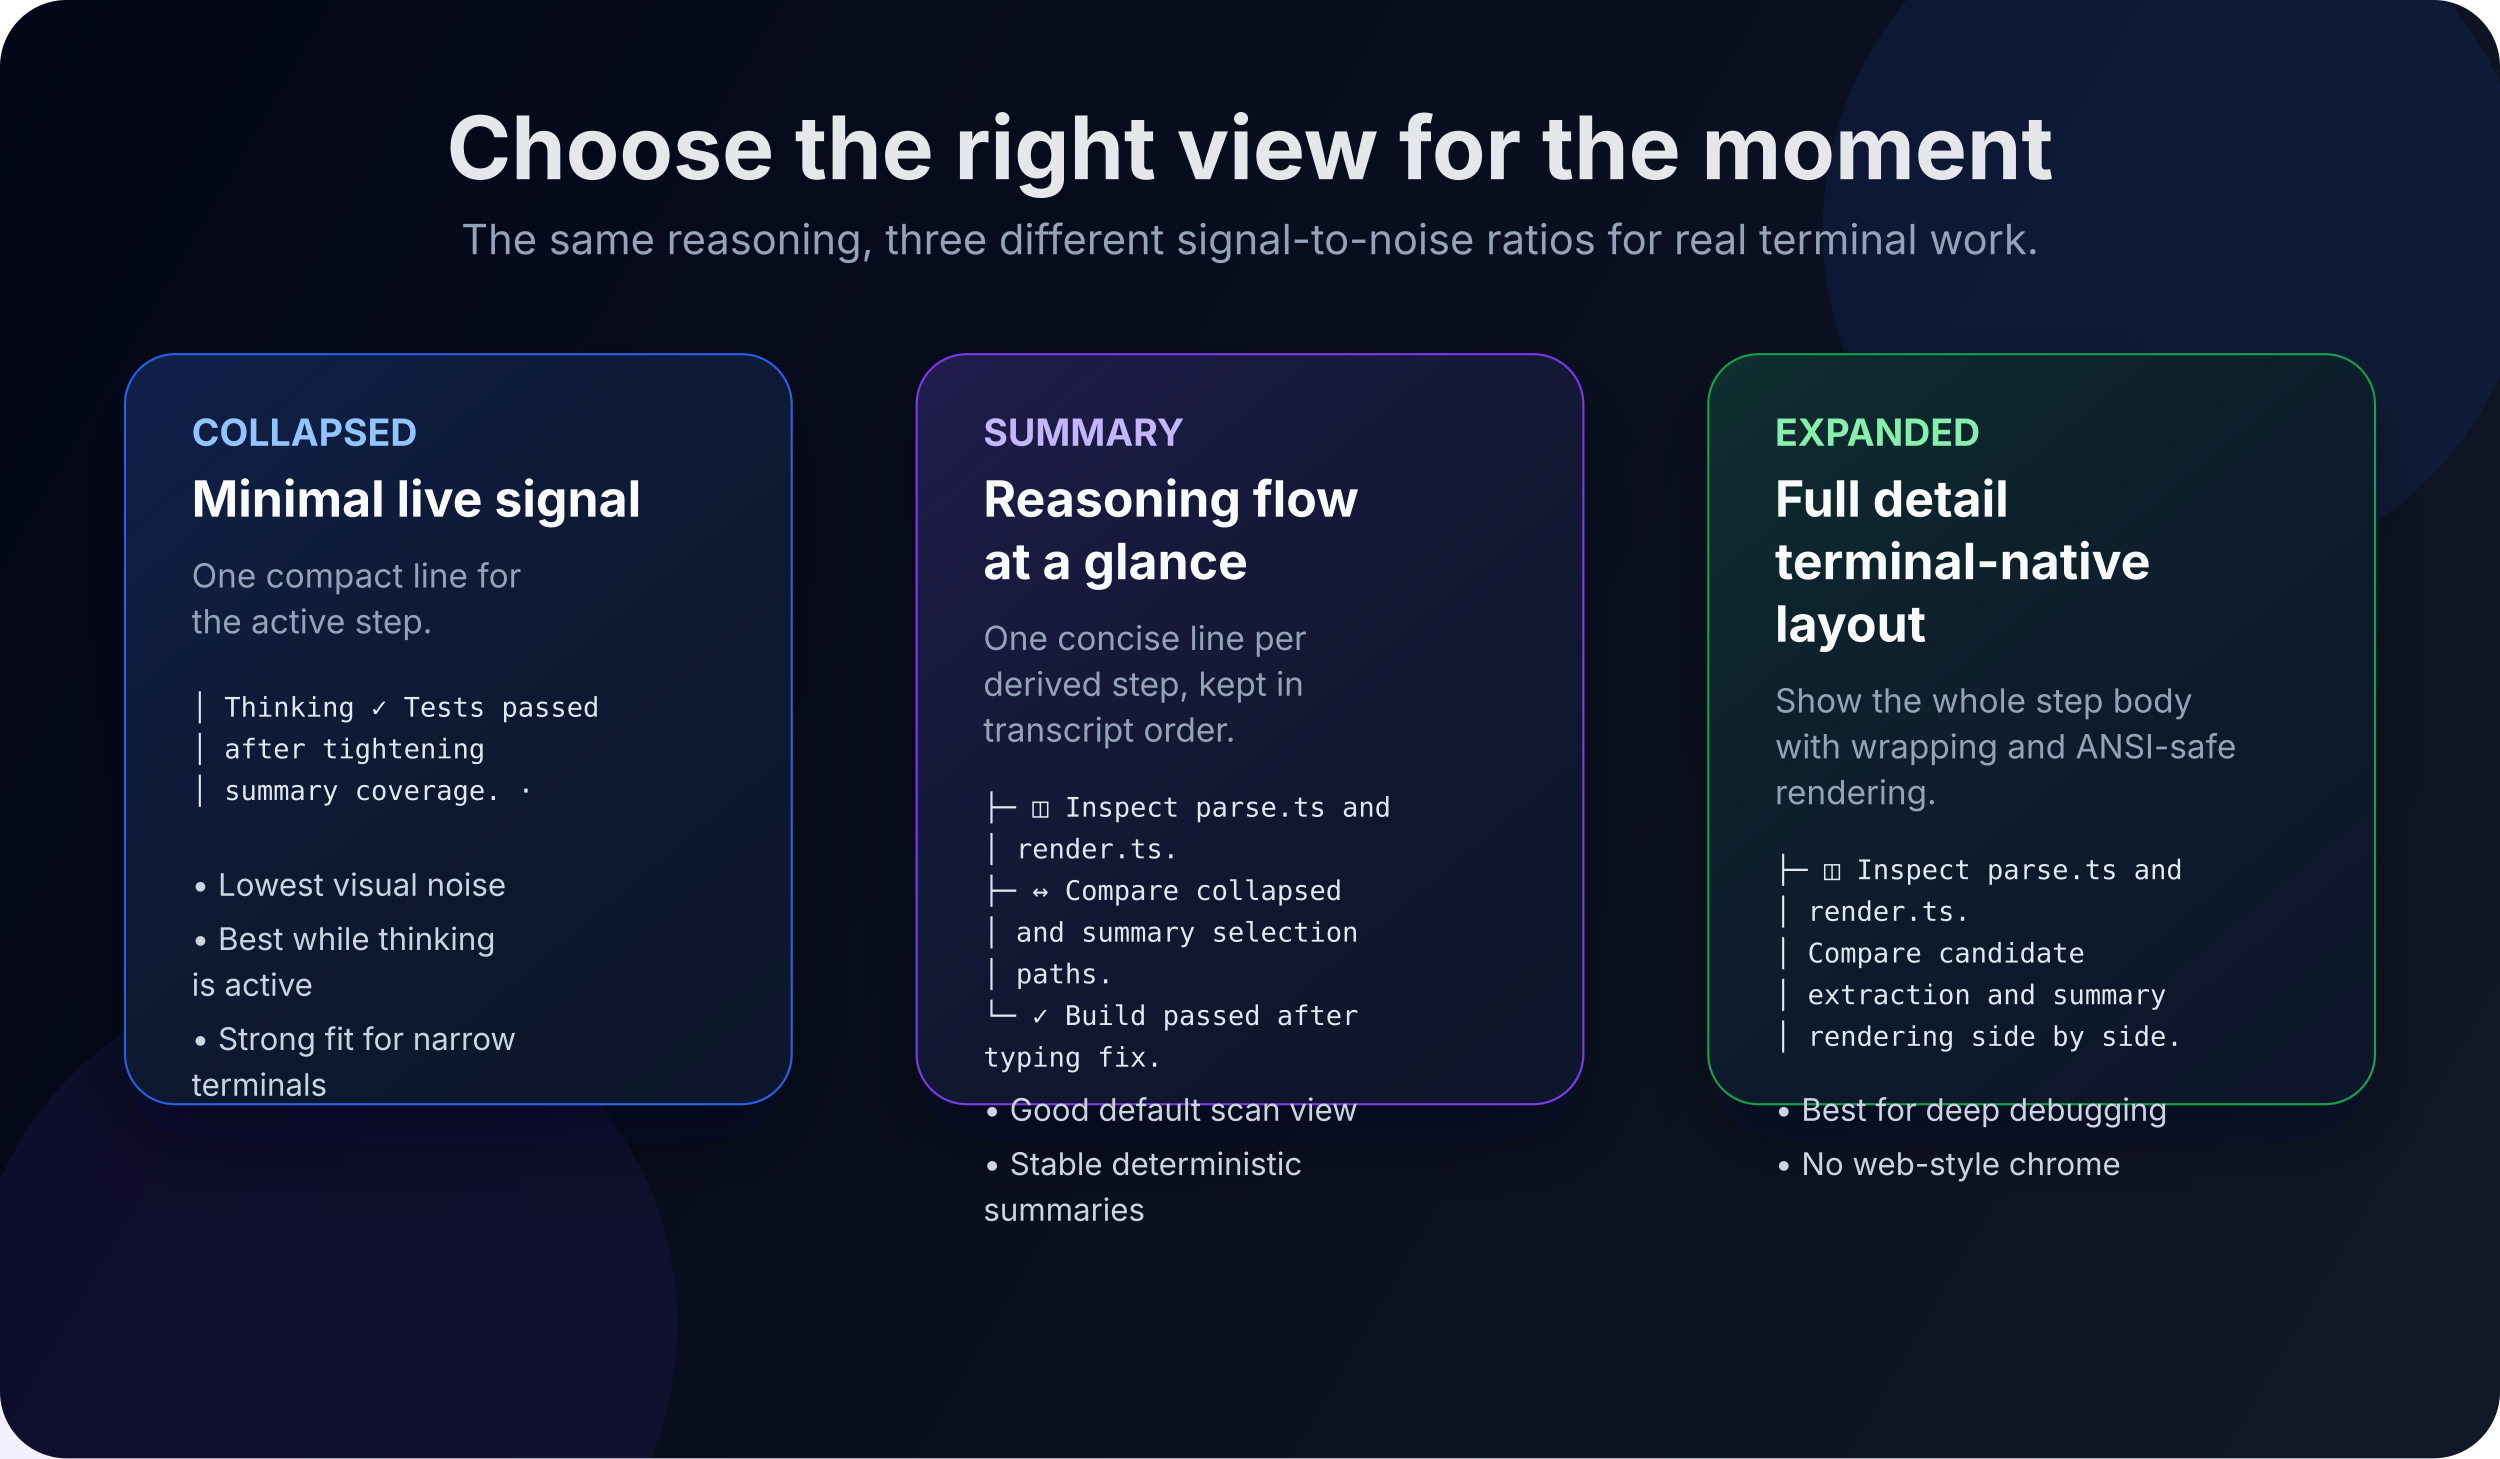
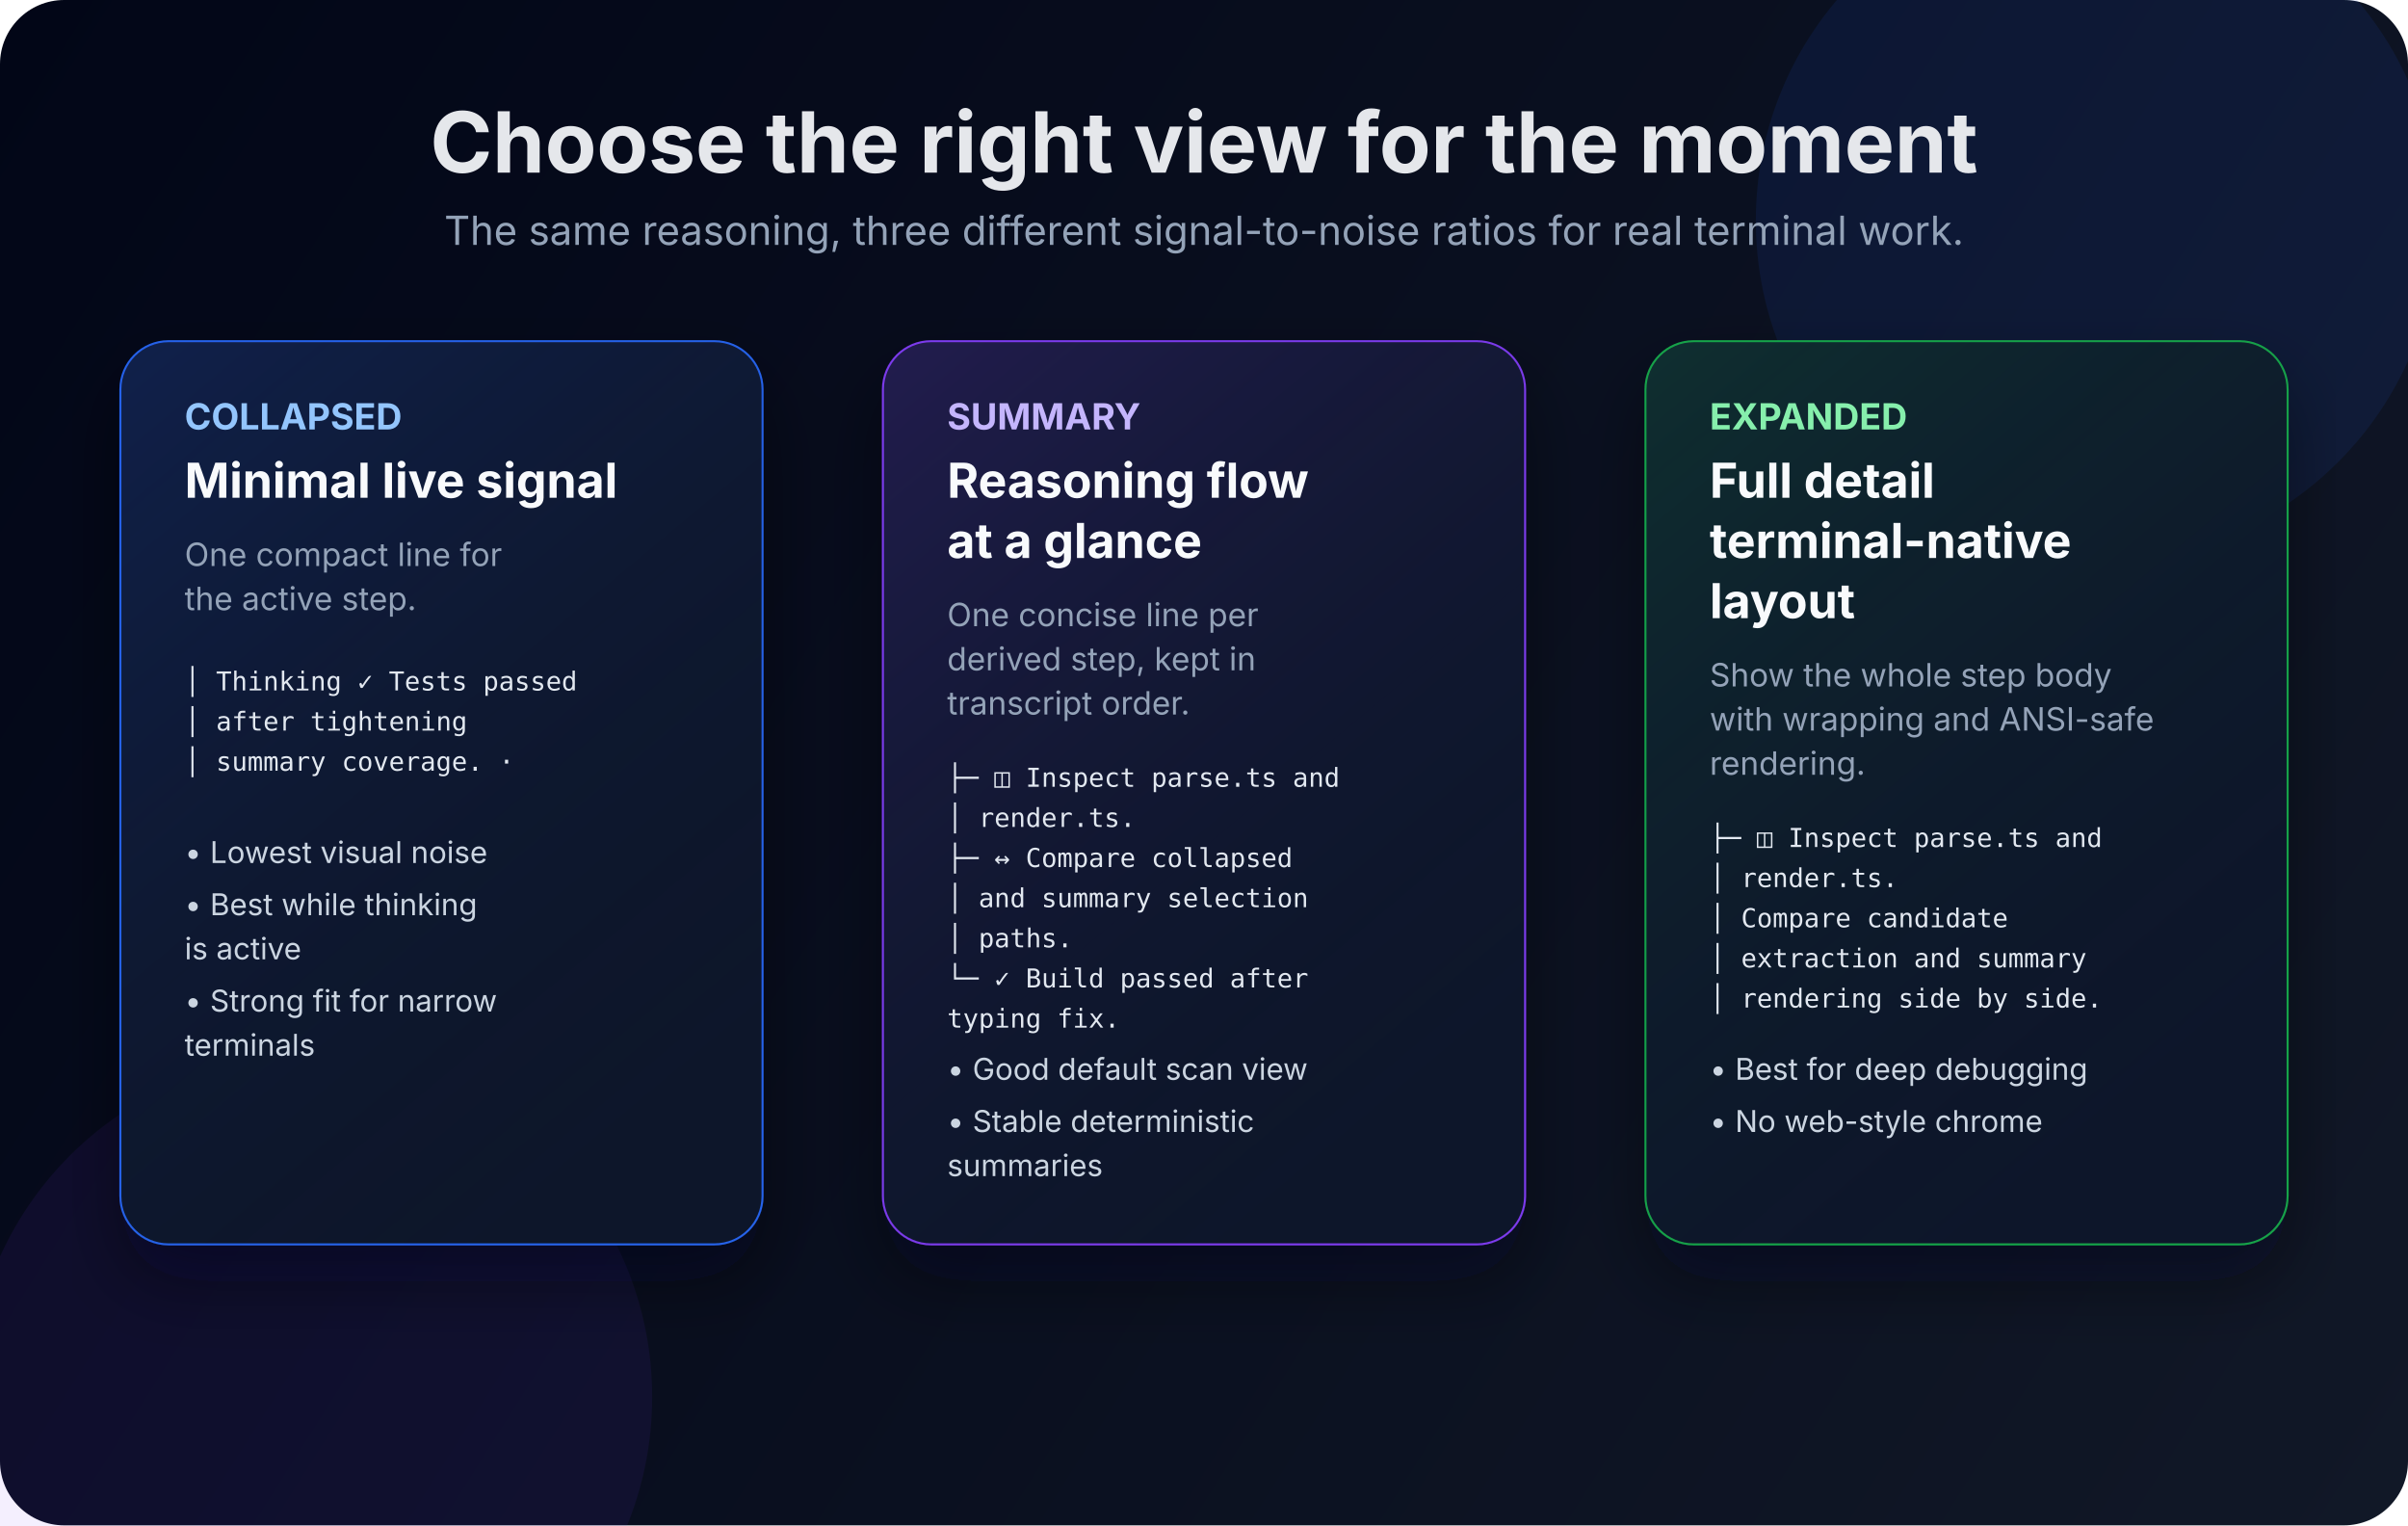
- <svg xmlns="http://www.w3.org/2000/svg" width="1200" height="700" viewBox="0 0 1200 700" fill="none">
+ <svg xmlns="http://www.w3.org/2000/svg" width="1200" height="760" viewBox="0 0 1200 760" fill="none">
  <defs>
-     <linearGradient id="bg" x1="0" y1="0" x2="1200" y2="700" gradientUnits="userSpaceOnUse">
+     <linearGradient id="bg" x1="0" y1="0" x2="1200" y2="760" gradientUnits="userSpaceOnUse">
      <stop stop-color="#020617" />
      <stop offset="1" stop-color="#111827" />
    </linearGradient>
    <linearGradient id="collapsedGlow" x1="80" y1="170" x2="380" y2="530" gradientUnits="userSpaceOnUse">
      <stop stop-color="#1D4ED8" stop-opacity="0.18" />
      <stop offset="1" stop-color="#0F172A" stop-opacity="0" />
    </linearGradient>
    <linearGradient id="summaryGlow" x1="450" y1="170" x2="750" y2="530" gradientUnits="userSpaceOnUse">
      <stop stop-color="#7C3AED" stop-opacity="0.18" />
      <stop offset="1" stop-color="#0F172A" stop-opacity="0" />
    </linearGradient>
    <linearGradient id="expandedGlow" x1="820" y1="170" x2="1120" y2="530" gradientUnits="userSpaceOnUse">
      <stop stop-color="#16A34A" stop-opacity="0.18" />
      <stop offset="1" stop-color="#0F172A" stop-opacity="0" />
    </linearGradient>
-     <filter id="shadow" x="36" y="120" width="1128" height="468" filterUnits="userSpaceOnUse" color-interpolation-filters="sRGB">
+     <filter id="shadow" x="36" y="120" width="1128" height="560" filterUnits="userSpaceOnUse" color-interpolation-filters="sRGB">
      <feDropShadow dx="0" dy="18" stdDeviation="18" flood-color="#020617" flood-opacity="0.42" />
    </filter>
  </defs>
-   <rect width="1200" height="700" rx="32" fill="url(#bg)" />
+   <rect width="1200" height="760" rx="32" fill="url(#bg)" />
  <circle cx="1045" cy="110" r="170" fill="#2563EB" fill-opacity="0.10" />
-   <circle cx="155" cy="636" r="170" fill="#7C3AED" fill-opacity="0.08" />
+   <circle cx="155" cy="696" r="170" fill="#7C3AED" fill-opacity="0.08" />
  <text x="600" y="86" text-anchor="middle" fill="#E5E7EB" font-family="Inter, Segoe UI, Arial, sans-serif" font-size="42" font-weight="700">Choose the right view for the moment</text>
  <text x="600" y="122" text-anchor="middle" fill="#94A3B8" font-family="Inter, Segoe UI, Arial, sans-serif" font-size="20">The same reasoning, three different signal-to-noise ratios for real terminal work.</text>
  <g filter="url(#shadow)">
-     <rect x="60" y="170" width="320" height="360" rx="24" fill="#0F172A" stroke="#2563EB" />
-     <rect x="440" y="170" width="320" height="360" rx="24" fill="#0F172A" stroke="#7C3AED" />
-     <rect x="820" y="170" width="320" height="360" rx="24" fill="#0F172A" stroke="#16A34A" />
+     <rect x="60" y="170" width="320" height="450" rx="24" fill="#0F172A" stroke="#2563EB" />
+     <rect x="440" y="170" width="320" height="450" rx="24" fill="#0F172A" stroke="#7C3AED" />
+     <rect x="820" y="170" width="320" height="450" rx="24" fill="#0F172A" stroke="#16A34A" />
  </g>
-   <rect x="60" y="170" width="320" height="360" rx="24" fill="url(#collapsedGlow)" />
-   <rect x="440" y="170" width="320" height="360" rx="24" fill="url(#summaryGlow)" />
-   <rect x="820" y="170" width="320" height="360" rx="24" fill="url(#expandedGlow)" />
+   <rect x="60" y="170" width="320" height="450" rx="24" fill="url(#collapsedGlow)" />
+   <rect x="440" y="170" width="320" height="450" rx="24" fill="url(#summaryGlow)" />
+   <rect x="820" y="170" width="320" height="450" rx="24" fill="url(#expandedGlow)" />
  <text x="92" y="214" fill="#93C5FD" font-family="Inter, Segoe UI, Arial, sans-serif" font-size="18" font-weight="700">COLLAPSED</text>
  <text x="92" y="248" fill="#F8FAFC" font-family="Inter, Segoe UI, Arial, sans-serif" font-size="24" font-weight="700">Minimal live signal</text>
  <text x="92" y="282" fill="#94A3B8" font-family="Inter, Segoe UI, Arial, sans-serif" font-size="16">One compact line for</text>
  <text x="92" y="304" fill="#94A3B8" font-family="Inter, Segoe UI, Arial, sans-serif" font-size="16">the active step.</text>
  <text x="92" y="344" fill="#E2E8F0" font-family="JetBrains Mono, ui-monospace, monospace" font-size="13">│ Thinking ✓ Tests passed</text>
  <text x="92" y="364" fill="#E2E8F0" font-family="JetBrains Mono, ui-monospace, monospace" font-size="13">│ after tightening</text>
  <text x="92" y="384" fill="#E2E8F0" font-family="JetBrains Mono, ui-monospace, monospace" font-size="13">│ summary coverage. ·</text>
  <text x="92" y="430" fill="#CBD5E1" font-family="Inter, Segoe UI, Arial, sans-serif" font-size="15">• Lowest visual noise</text>
  <text x="92" y="456" fill="#CBD5E1" font-family="Inter, Segoe UI, Arial, sans-serif" font-size="15">• Best while thinking</text>
  <text x="92" y="478" fill="#CBD5E1" font-family="Inter, Segoe UI, Arial, sans-serif" font-size="15">  is active</text>
  <text x="92" y="504" fill="#CBD5E1" font-family="Inter, Segoe UI, Arial, sans-serif" font-size="15">• Strong fit for narrow</text>
  <text x="92" y="526" fill="#CBD5E1" font-family="Inter, Segoe UI, Arial, sans-serif" font-size="15">  terminals</text>
  <text x="472" y="214" fill="#C4B5FD" font-family="Inter, Segoe UI, Arial, sans-serif" font-size="18" font-weight="700">SUMMARY</text>
  <text x="472" y="248" fill="#F8FAFC" font-family="Inter, Segoe UI, Arial, sans-serif" font-size="24" font-weight="700">Reasoning flow</text>
  <text x="472" y="278" fill="#F8FAFC" font-family="Inter, Segoe UI, Arial, sans-serif" font-size="24" font-weight="700">at a glance</text>
  <text x="472" y="312" fill="#94A3B8" font-family="Inter, Segoe UI, Arial, sans-serif" font-size="16">One concise line per</text>
  <text x="472" y="334" fill="#94A3B8" font-family="Inter, Segoe UI, Arial, sans-serif" font-size="16">derived step, kept in</text>
  <text x="472" y="356" fill="#94A3B8" font-family="Inter, Segoe UI, Arial, sans-serif" font-size="16">transcript order.</text>
  <text x="472" y="392" fill="#E2E8F0" font-family="JetBrains Mono, ui-monospace, monospace" font-size="13">├─ ◫ Inspect parse.ts and</text>
  <text x="472" y="412" fill="#E2E8F0" font-family="JetBrains Mono, ui-monospace, monospace" font-size="13">│  render.ts.</text>
  <text x="472" y="432" fill="#E2E8F0" font-family="JetBrains Mono, ui-monospace, monospace" font-size="13">├─ ↔ Compare collapsed</text>
  <text x="472" y="452" fill="#E2E8F0" font-family="JetBrains Mono, ui-monospace, monospace" font-size="13">│  and summary selection</text>
  <text x="472" y="472" fill="#E2E8F0" font-family="JetBrains Mono, ui-monospace, monospace" font-size="13">│  paths.</text>
  <text x="472" y="492" fill="#E2E8F0" font-family="JetBrains Mono, ui-monospace, monospace" font-size="13">└─ ✓ Build passed after</text>
  <text x="472" y="512" fill="#E2E8F0" font-family="JetBrains Mono, ui-monospace, monospace" font-size="13">   typing fix.</text>
  <text x="472" y="538" fill="#CBD5E1" font-family="Inter, Segoe UI, Arial, sans-serif" font-size="15">• Good default scan view</text>
  <text x="472" y="564" fill="#CBD5E1" font-family="Inter, Segoe UI, Arial, sans-serif" font-size="15">• Stable deterministic</text>
  <text x="472" y="586" fill="#CBD5E1" font-family="Inter, Segoe UI, Arial, sans-serif" font-size="15">  summaries</text>
  <text x="852" y="214" fill="#86EFAC" font-family="Inter, Segoe UI, Arial, sans-serif" font-size="18" font-weight="700">EXPANDED</text>
  <text x="852" y="248" fill="#F8FAFC" font-family="Inter, Segoe UI, Arial, sans-serif" font-size="24" font-weight="700">Full detail</text>
  <text x="852" y="278" fill="#F8FAFC" font-family="Inter, Segoe UI, Arial, sans-serif" font-size="24" font-weight="700">terminal-native</text>
  <text x="852" y="308" fill="#F8FAFC" font-family="Inter, Segoe UI, Arial, sans-serif" font-size="24" font-weight="700">layout</text>
  <text x="852" y="342" fill="#94A3B8" font-family="Inter, Segoe UI, Arial, sans-serif" font-size="16">Show the whole step body</text>
  <text x="852" y="364" fill="#94A3B8" font-family="Inter, Segoe UI, Arial, sans-serif" font-size="16">with wrapping and ANSI-safe</text>
  <text x="852" y="386" fill="#94A3B8" font-family="Inter, Segoe UI, Arial, sans-serif" font-size="16">rendering.</text>
  <text x="852" y="422" fill="#E2E8F0" font-family="JetBrains Mono, ui-monospace, monospace" font-size="13">├─ ◫ Inspect parse.ts and</text>
  <text x="852" y="442" fill="#E2E8F0" font-family="JetBrains Mono, ui-monospace, monospace" font-size="13">│  render.ts.</text>
  <text x="852" y="462" fill="#E2E8F0" font-family="JetBrains Mono, ui-monospace, monospace" font-size="13">│  Compare candidate</text>
  <text x="852" y="482" fill="#E2E8F0" font-family="JetBrains Mono, ui-monospace, monospace" font-size="13">│  extraction and summary</text>
  <text x="852" y="502" fill="#E2E8F0" font-family="JetBrains Mono, ui-monospace, monospace" font-size="13">│  rendering side by side.</text>
  <text x="852" y="538" fill="#CBD5E1" font-family="Inter, Segoe UI, Arial, sans-serif" font-size="15">• Best for deep debugging</text>
  <text x="852" y="564" fill="#CBD5E1" font-family="Inter, Segoe UI, Arial, sans-serif" font-size="15">• No web-style chrome</text>
</svg>
